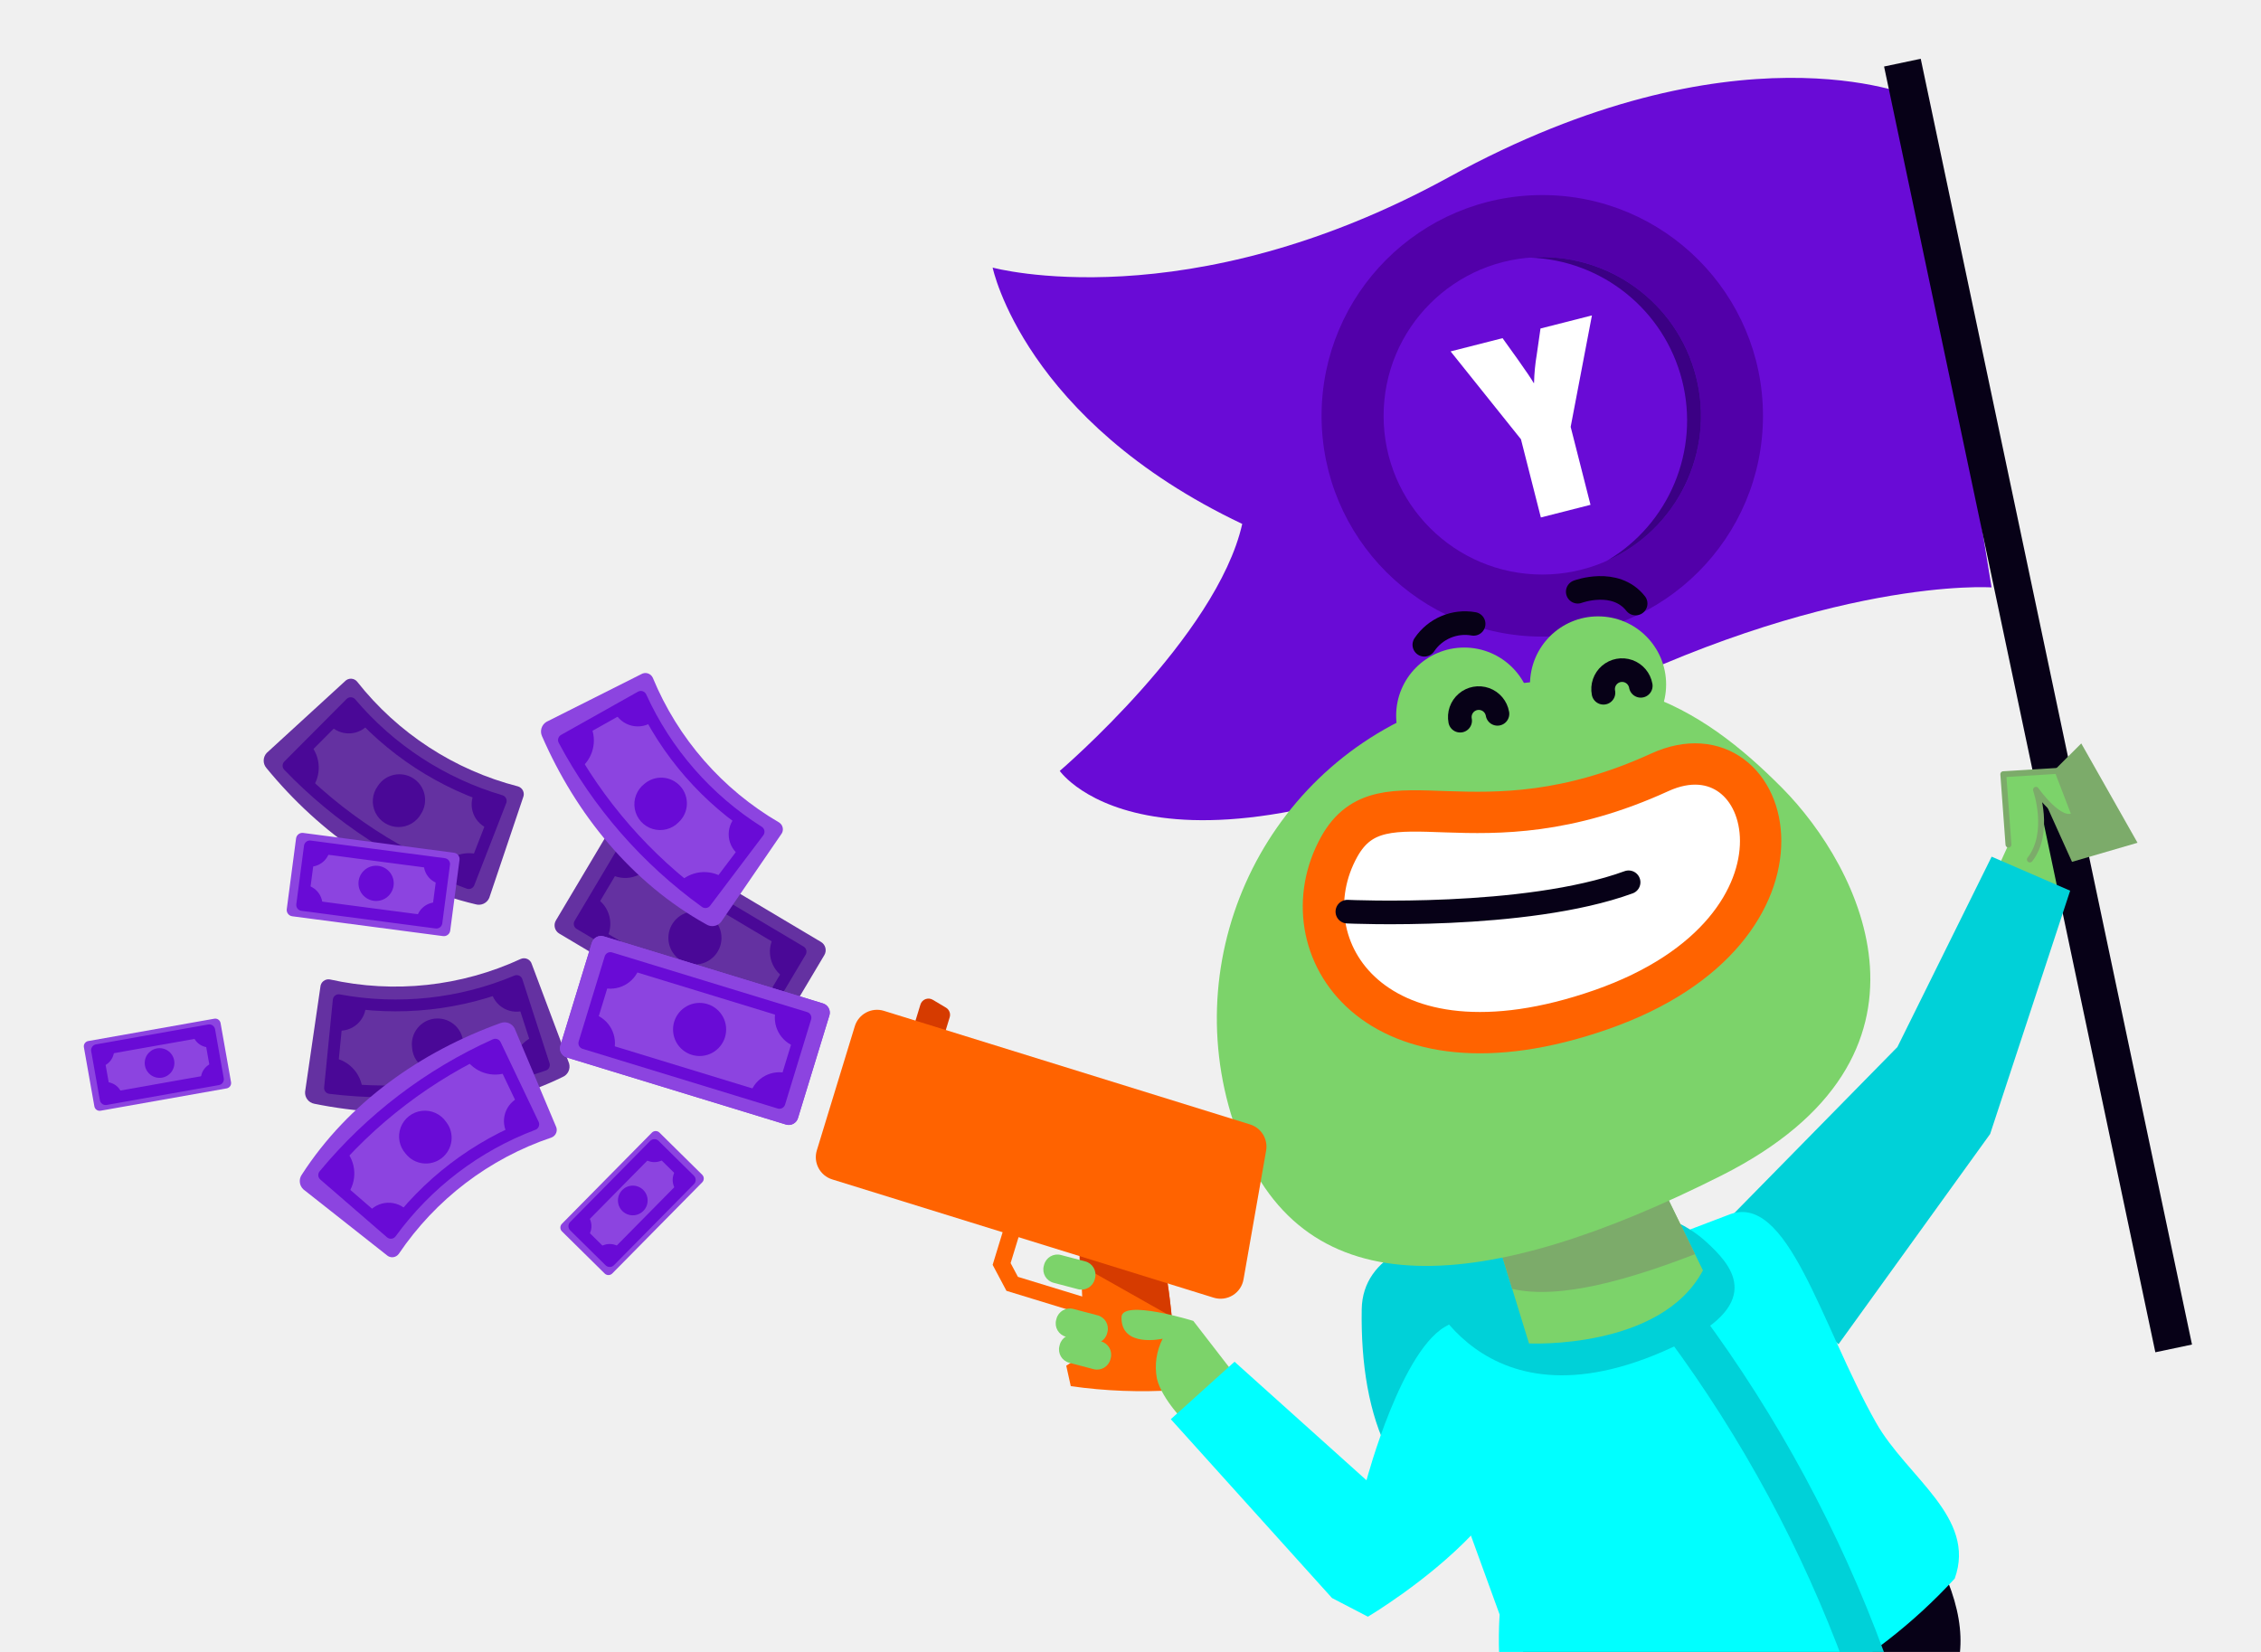
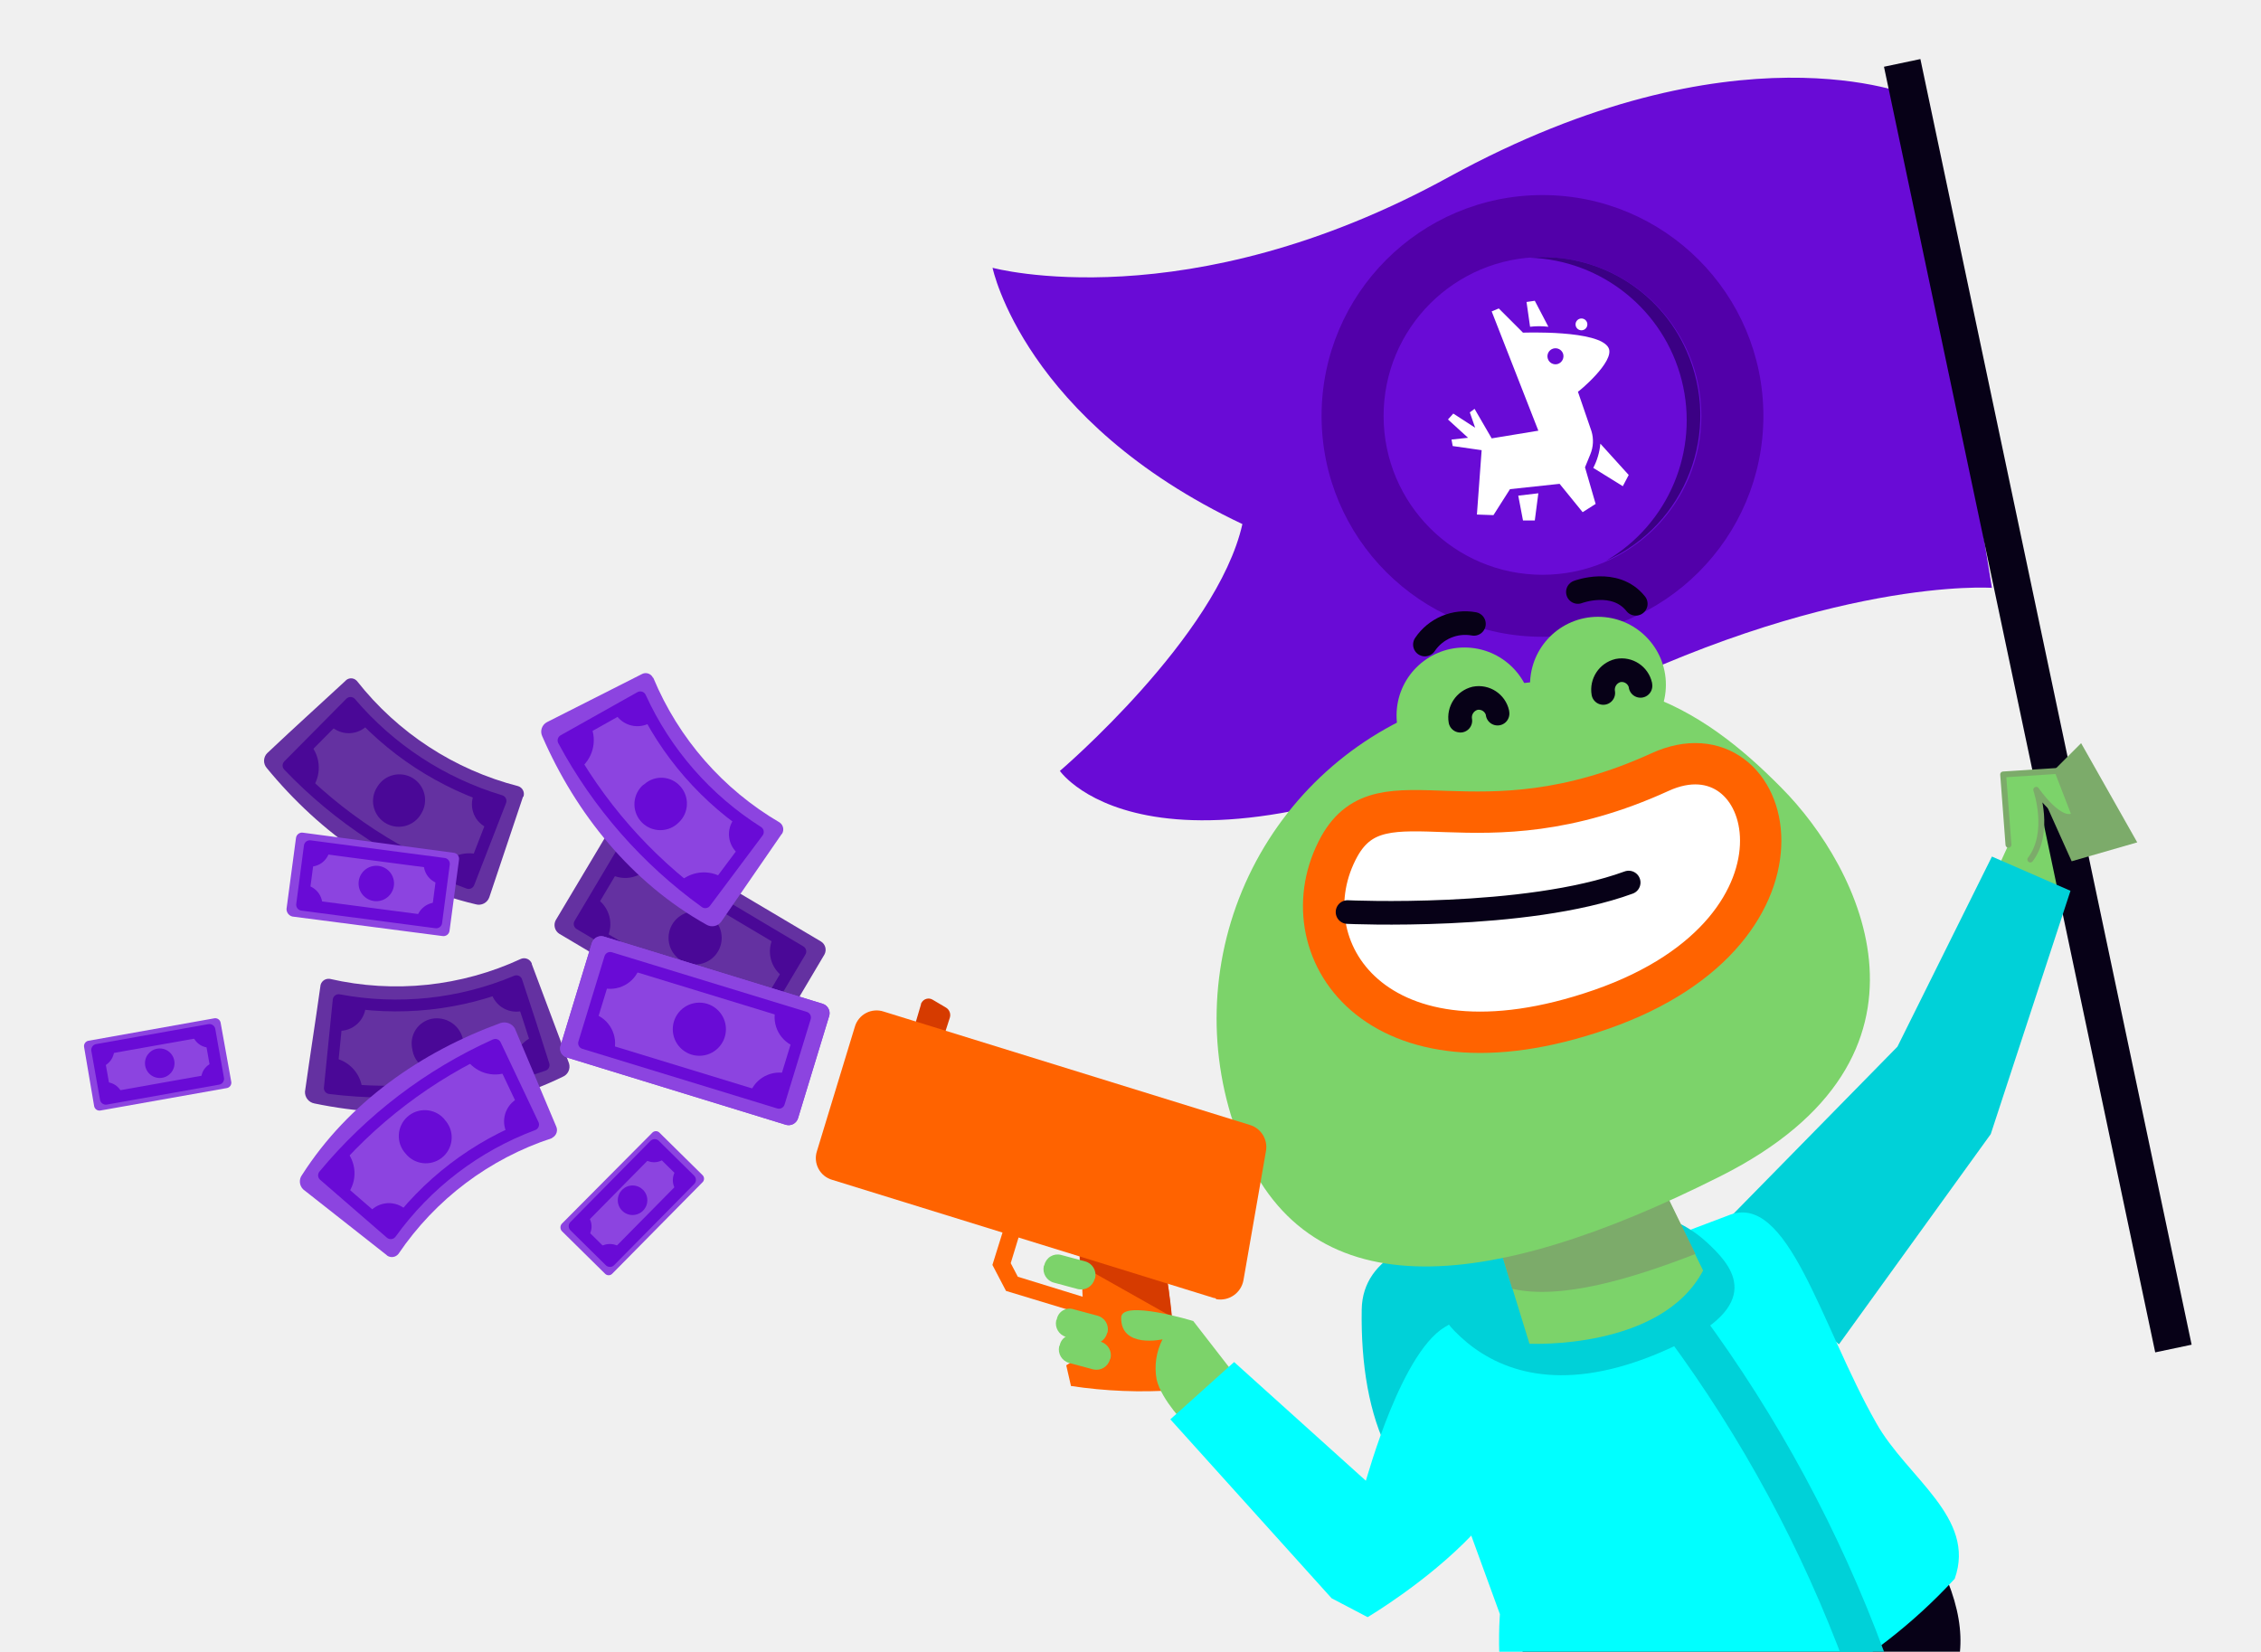
- <svg xmlns="http://www.w3.org/2000/svg" width="382.803" height="279.743" viewBox="0 0 382.803 279.743">
+ <svg xmlns="http://www.w3.org/2000/svg" width="382.8" height="279.7" viewBox="0 0 382.8 279.7">
  <defs>
    <clipPath id="a">
-       <rect width="382.803" height="279.743" fill="none" />
+       <rect width="382.8" height="279.7" />
    </clipPath>
  </defs>
  <g clip-path="url(#a)">
    <g transform="translate(14.045 9.948)">
-       <path d="M990.951,716.2s-30.048-12.842-78.385,13.69c-44.375,24.358-77.277,15.336-77.277,15.336s5.293,25.855,42.257,43.406c-4.3,19.095-30.893,41.825-30.893,41.825s17.041,24.674,86.607-10.825c43.506-22.2,71.151-20.248,71.151-20.248Z" transform="translate(-681.272 -709.858)" fill="#690bd6" />
+       <path d="M309.7,6.3S279.7-6.5,231.3,20C186.9,44.4,154,35.4,154,35.4s5.3,25.9,42.3,43.4c-4.3,19.1-30.9,41.8-30.9,41.8s17,24.7,86.6-10.8c43.5-22.2,71.2-20.2,71.2-20.2Z" fill="#690bd6" />
      <g transform="translate(209.705 23.085)">
-         <ellipse cx="37.367" cy="37.385" rx="37.367" ry="37.385" fill="#5200a9" />
-         <ellipse cx="26.863" cy="26.876" rx="26.863" ry="26.876" transform="translate(10.504 10.509)" fill="#690bd6" />
-         <path d="M926.27,743.533a27.592,27.592,0,0,1,13.064,51.341,26.88,26.88,0,0,0-13.064-51.341Z" transform="translate(-891.021 -732.943)" fill="#3b0084" />
-         <g transform="translate(21.848 20.38)">
-           <path d="M924.773,774.294l-11.91-14.878,8.794-2.24,2.562,3.573c1.574,2.217,2.248,3.24,2.726,4.036l.043-.011a33.736,33.736,0,0,1,.465-4.848l.629-4.386,8.708-2.217-3.6,18.873,3.358,13.2-8.406,2.141Z" transform="translate(-912.863 -753.323)" fill="#fff" />
+         <circle cx="37.4" cy="37.4" r="37.4" transform="translate(0 0)" fill="#5200a9" />
+         <circle cx="26.9" cy="26.9" r="26.9" transform="translate(10.5 10.5)" fill="#690bd6" />
+         <path d="M35.2,10.6a27.549,27.549,0,0,1,13,51.3A26.922,26.922,0,0,0,61.8,26.4,26.582,26.582,0,0,0,35.2,10.6Z" fill="#3b0084" />
+         <path d="M35.3,22.3l-.6-4.2,1.4-.2,2.3,4.4A13.034,13.034,0,0,0,35.3,22.3Z" fill="#fff" />
+         <path d="M47.2,42.1A11.006,11.006,0,0,1,46,46.2l5,3.1,1-1.9Z" fill="#fff" />
+         <path d="M36.7,50.5l-3.4.4.8,4.2h2Z" fill="#fff" />
+         <circle cx="1" cy="1" r="1" transform="translate(43 20.9)" fill="#fff" />
+         <path d="M48.6,25.9c-1.5-3.1-14.5-2.6-14.5-2.6L30,19.2l-1.2.5,7.9,20.2-7.9,1.3-2.9-5-.8.6.9,2.6L22.3,37l-.9,1,3.4,3.1-2.8.3.2,1.1,4.9.7-.8,10.9,2.8.1,2.8-4.4,8.4-.9,3.9,4.8,2.2-1.4-1.8-6.2.9-2.2a5.792,5.792,0,0,0,.2-3.9l-2.3-6.7C43.4,33.4,49.7,28.2,48.6,25.9ZM40,28.6a1.36,1.36,0,1,1,.9-1.7A1.391,1.391,0,0,1,40,28.6Z" fill="#fff" />
+       </g>
+       <path d="M319.3,147.8l6.7-14.7-.7-10.2,4.4-.6,2.9-5.8,10.8,13.8-8.1,8.2L329,153.6Z" fill="#7cd36a" />
+       <rect width="6.3" height="222.5" transform="translate(304.923 1.354) rotate(-11.911)" fill="#070117" />
+       <path d="M331,123.2l7.3-7.3,9.5,16.8-11.1,3.2Z" fill="#7cab6a" />
+       <path d="M326,133.1l-.9-11.9,9.2-.6,2.9,7.5c-2.4,1.7-6.5-4.3-6.5-4.3s2.5,7.2-1,11.8" fill="#7cd36a" stroke="#7cab6a" stroke-linecap="round" stroke-linejoin="round" stroke-width="1" />
+       <g transform="translate(79.243 128.878)">
+         <path d="M.8,17,10.1,1.4A1.657,1.657,0,0,1,12.3.8L45.7,20.6a1.657,1.657,0,0,1,.6,2.2L37,38.5a1.657,1.657,0,0,1-2.2.6L1.4,19.3A1.755,1.755,0,0,1,.8,17Z" fill="#6431a1" />
+         <rect width="15.1" height="34.5" transform="translate(4.846 17.636) rotate(-59.249)" fill="none" stroke="#4a0897" stroke-linecap="round" stroke-linejoin="round" stroke-width="2" />
+         <g transform="translate(4.862 4.666)">
+           <path d="M12.2,2.7,7.7,0,5.1,4.5a5.312,5.312,0,0,0,7.1-1.8Z" fill="#4a0897" />
+           <path d="M34.7,22.1l2.6-4.5L32.9,15A5.264,5.264,0,0,0,34.7,22.1Z" fill="#4a0897" />
+           <path d="M32.3,26.2A5.11,5.11,0,0,0,25.2,28l4.5,2.7Z" fill="#4a0897" />
+           <path d="M2.6,8.5,0,13l4.5,2.6A5.227,5.227,0,0,0,2.6,8.5Z" fill="#4a0897" />
        </g>
-       </g>
-       <path d="M1000.683,857.637l6.672-14.7-.656-10.164,4.353-.57,2.885-5.773,10.755,13.765-8.089,8.22-6.346,15.087Z" transform="translate(-681.353 -709.858)" fill="#7cd36a" />
-       <rect width="6.343" height="222.526" transform="translate(304.942 1.314) rotate(-11.911)" fill="#070117" />
-       <path d="M1012.369,833.094l7.319-7.29,9.524,16.823-11.092,3.23Z" transform="translate(-681.359 -709.858)" fill="#7cab6a" />
-       <path d="M1007.358,842.934l-.876-11.917,9.188-.565,2.88,7.5c-2.384,1.658-6.535-4.295-6.535-4.295s2.534,7.238-1.031,11.8" transform="translate(-681.356 -709.858)" fill="#7cd36a" stroke="#7cab6a" stroke-linecap="round" stroke-linejoin="round" stroke-width="1" />
-       <g transform="translate(79.243 128.878)">
-         <rect width="21.441" height="42.06" rx="1.626" transform="translate(0 18.437) rotate(-59.252)" fill="#6431a1" />
-         <rect width="34.547" height="15.075" transform="translate(12.563 4.666) rotate(30.748)" fill="none" stroke="#4a0897" stroke-linecap="round" stroke-linejoin="round" stroke-width="2" />
-         <g transform="translate(4.862 4.666)">
-           <path d="M777.5,846.053l-4.453-2.651-2.65,4.456A5.181,5.181,0,0,0,777.5,846.053Z" transform="translate(-765.345 -843.402)" fill="#4a0897" />
-           <path d="M800.095,865.525l2.649-4.455-4.453-2.651A5.185,5.185,0,0,0,800.095,865.525Z" transform="translate(-765.359 -843.402)" fill="#4a0897" />
-           <path d="M797.689,869.566a5.18,5.18,0,0,0-7.1,1.8l4.454,2.65Z" transform="translate(-765.355 -843.402)" fill="#4a0897" />
-           <path d="M767.993,851.9l-2.65,4.455L769.8,859A5.186,5.186,0,0,0,767.993,851.9Z" transform="translate(-765.343 -843.402)" fill="#4a0897" />
-         </g>
-         <ellipse cx="4.496" cy="4.498" rx="4.496" ry="4.498" transform="translate(19.873 15.502)" fill="#4a0897" />
+         <circle cx="4.5" cy="4.5" r="4.5" transform="translate(19.9 15.5)" fill="#4a0897" />
      </g>
      <g transform="translate(30.6 104.985)">
-         <path d="M747.7,853.045c-14.127-3.332-26.348-12-35.438-23.093a1.917,1.917,0,0,1,.064-2.543c5.3-4.852,7.945-7.279,13.242-12.131a1.374,1.374,0,0,1,2.044.037,50.772,50.772,0,0,0,27.264,17.767,1.375,1.375,0,0,1,.862,1.855c-2.295,6.809-3.443,10.213-5.738,17.022A1.914,1.914,0,0,1,747.7,853.045Z" transform="translate(-711.812 -814.842)" fill="#6431a1" />
-         <path d="M746.533,849.457a80.353,80.353,0,0,1-30.518-19.887l10.536-10.583a52.9,52.9,0,0,0,25.4,16.551Z" transform="translate(-711.814 -814.842)" fill="none" stroke="#4a0897" stroke-linecap="round" stroke-linejoin="round" stroke-width="2" />
+         <path d="M35.9,38.2C21.8,34.9,9.6,26.2.5,15.1a1.85,1.85,0,0,1,.1-2.5C5.8,7.7,8.5,5.3,13.8.4A1.3,1.3,0,0,1,15.7.3l.1.1A50.816,50.816,0,0,0,43.1,18.2a1.391,1.391,0,0,1,.9,1.7.1.1,0,0,1-.1.1c-2.3,6.8-3.4,10.2-5.7,17A1.878,1.878,0,0,1,35.9,38.2Z" fill="#6431a1" />
+         <path d="M34.7,34.6A79.576,79.576,0,0,1,4.2,14.7L14.7,4.1A53.539,53.539,0,0,0,40.1,20.7Z" fill="none" stroke="#4a0897" stroke-linecap="round" stroke-linejoin="round" stroke-width="2" />
        <g transform="translate(4.201 4.145)">
-           <path d="M729.71,822.4a44.684,44.684,0,0,1-3.155-3.413l-3.624,3.641A4.409,4.409,0,0,0,729.71,822.4Z" transform="translate(-716.018 -818.987)" fill="#4a0897" />
-           <path d="M750.1,840.327c.746-1.916,1.118-2.873,1.863-4.789a44.9,44.9,0,0,1-4.4-1.508A4.416,4.416,0,0,0,750.1,840.327Z" transform="translate(-716.03 -818.987)" fill="#4a0897" />
-           <path d="M748.408,844.669a6,6,0,0,0-7.144,2.976,53.7,53.7,0,0,0,5.281,1.812C747.291,847.542,747.664,846.584,748.408,844.669Z" transform="translate(-716.027 -818.987)" fill="#4a0897" />
-           <path d="M719.639,825.929c-1.449,1.456-2.175,2.184-3.624,3.641a53.921,53.921,0,0,0,3.791,4.1A6.01,6.01,0,0,0,719.639,825.929Z" transform="translate(-716.015 -818.987)" fill="#4a0897" />
+           <path d="M13.7,3.4C12.6,2.3,11.5,1.2,10.5,0L6.9,3.6a4.416,4.416,0,0,0,6.2.4Z" fill="#4a0897" />
+           <path d="M34.1,21.3c.7-1.9,1.1-2.9,1.9-4.8A32.551,32.551,0,0,1,31.6,15a4.38,4.38,0,0,0,1.8,6A.908.908,0,0,0,34.1,21.3Z" fill="#4a0897" />
+           <path d="M32.4,25.7a5.915,5.915,0,0,0-7.1,3,47.181,47.181,0,0,0,5.3,1.8C31.3,28.6,31.6,27.6,32.4,25.7Z" fill="#4a0897" />
+           <path d="M3.6,6.9C2.2,8.4,1.4,9.1,0,10.6c1.2,1.4,2.5,2.8,3.8,4.1A6.051,6.051,0,0,0,3.6,6.9Z" fill="#4a0897" />
        </g>
-         <path d="M738.492,837.679a4.364,4.364,0,1,1-7.352-4.666,4.354,4.354,0,0,1,7.352,4.666Z" transform="translate(-711.821 -814.842)" fill="#4a0897" />
+         <path d="M26.7,22.8A4.362,4.362,0,0,1,19,18.7c.1-.2.2-.3.3-.5a4.357,4.357,0,0,1,7.4,4.6Z" fill="#4a0897" />
      </g>
      <g transform="translate(37.591 152.312)">
-         <path d="M762.428,882.29c-13.051,6.356-28,7.373-42.049,4.53a1.914,1.914,0,0,1-1.557-2.01c1.036-7.11,1.554-10.665,2.591-17.776a1.373,1.373,0,0,1,1.607-1.263,50.751,50.751,0,0,0,32.35-3.486,1.374,1.374,0,0,1,1.839.893c2.526,6.727,3.788,10.09,6.313,16.816A1.915,1.915,0,0,1,762.428,882.29Z" transform="translate(-718.806 -862.17)" fill="#6431a1" />
-         <path d="M759.257,880.249a80.333,80.333,0,0,1-36.212,3.9l1.474-14.864a52.884,52.884,0,0,0,30.136-3.247C756.5,871.724,757.416,874.566,759.257,880.249Z" transform="translate(-718.808 -862.17)" fill="none" stroke="#4a0897" stroke-linecap="round" stroke-linejoin="round" stroke-width="2" />
+         <path d="M43.6,20.1c-13.1,6.4-28,7.4-42,4.5a1.948,1.948,0,0,1-1.6-2C1,15.5,1.6,11.9,2.6,4.8A1.375,1.375,0,0,1,4.1,3.5h.1A50.194,50.194,0,0,0,36.6.1a1.4,1.4,0,0,1,1.8.8V1c2.5,6.7,3.8,10.1,6.3,16.8A1.867,1.867,0,0,1,43.6,20.1Z" fill="#6431a1" />
+         <path d="M40.4,18.1A79.515,79.515,0,0,1,4.2,22L5.7,7.1A52.523,52.523,0,0,0,35.8,3.9C37.7,9.6,38.6,12.4,40.4,18.1Z" fill="none" stroke="#4a0897" stroke-linecap="round" stroke-linejoin="round" stroke-width="2" />
        <g transform="translate(4.237 3.87)">
-           <path d="M729.122,869.934a44.748,44.748,0,0,1-4.6-.647c-.2,2.045-.3,3.068-.507,5.113A4.413,4.413,0,0,0,729.122,869.934Z" transform="translate(-723.045 -866.04)" fill="#4a0897" />
-           <path d="M756.252,870.928c-.634-1.955-.951-2.933-1.583-4.888a44.921,44.921,0,0,1-4.359,1.613A4.412,4.412,0,0,0,756.252,870.928Z" transform="translate(-723.058 -866.04)" fill="#4a0897" />
-           <path d="M757.689,875.361a6.007,6.007,0,0,0-3.653,6.826,53.564,53.564,0,0,0,5.236-1.938C758.64,878.294,758.323,877.316,757.689,875.361Z" transform="translate(-723.06 -866.04)" fill="#4a0897" />
-           <path d="M723.553,879.037c-.2,2.046-.3,3.068-.508,5.114a53.948,53.948,0,0,0,5.53.778A6.008,6.008,0,0,0,723.553,879.037Z" transform="translate(-723.045 -866.04)" fill="#4a0897" />
+           <path d="M6.1,3.9a33.954,33.954,0,0,1-4.6-.7C1.3,5.3,1.2,6.3,1,8.4A4.468,4.468,0,0,0,6,4.7,2.2,2.2,0,0,0,6.1,3.9Z" fill="#4a0897" />
+           <path d="M33.2,4.9c-.6-2-1-2.9-1.6-4.9a32.934,32.934,0,0,1-4.4,1.6,4.428,4.428,0,0,0,5.2,3.5A2.353,2.353,0,0,0,33.2,4.9Z" fill="#4a0897" />
+           <path d="M34.6,9.3a6.078,6.078,0,0,0-3.7,6.8c1.8-.6,3.5-1.2,5.2-1.9C35.6,12.3,35.3,11.3,34.6,9.3Z" fill="#4a0897" />
+           <path d="M.5,13c-.2,2-.3,3.1-.5,5.1a52.061,52.061,0,0,0,5.5.8A6,6,0,0,0,.5,13Z" fill="#4a0897" />
        </g>
-         <path d="M745.585,876.217a4.364,4.364,0,1,1-8.645,1.036,4.353,4.353,0,0,1,8.645-1.036Z" transform="translate(-718.815 -862.17)" fill="#4a0897" />
+         <path d="M26.8,14a4.374,4.374,0,1,1-8.6,1.6c0-.2-.1-.4-.1-.6a4.24,4.24,0,0,1,3.8-4.8A4.54,4.54,0,0,1,26.8,14Z" fill="#4a0897" />
      </g>
-       <path d="M938.644,907.914s-40.535-4.783-40.839,13.707,5.453,34.146,21.414,36.735,28.748-20.122,28.748-20.122Z" transform="translate(-681.303 -709.858)" fill="#00d1d8" />
-       <path d="M957.13,909.19l31.4-31.972,15.957-32.238,13.293,5.761-13.549,41.2-25.671,35.6Z" transform="translate(-681.332 -709.858)" fill="#00d1d8" />
-       <path d="M997.036,967.668c7.176,18.042-4.22,27.711-23.479,35.379s-39.087,10.428-46.262-7.613,2.62-38.883,21.878-46.55S989.86,949.627,997.036,967.668Z" transform="translate(-681.316 -709.858)" fill="#070117" />
-       <path d="M928.373,998.949s40.845-.165,69.84-31.725c3.731-10.387-8.07-17.11-13.334-26.415-9.362-16.547-14.924-39.358-25.056-35.141l-42.608,16.217a12.856,12.856,0,0,0-8.934,16l12.883,35.445S919.418,994.995,928.373,998.949Z" transform="translate(-681.307 -709.858)" fill="aqua" />
-       <path d="M956.238,910.3c-15.362-14.2-46.861,2.136-46.861,2.136l-1.562,3.955s9.688,27.888,44.063,10.971C966.281,920.275,960.139,913.907,956.238,910.3Z" transform="translate(-681.308 -709.858)" fill="#00d1d8" />
-       <path d="M955.583,915.036c-7.12,13.455-29.448,12.377-29.448,12.377L910.75,877.375l24.184-4.647Z" transform="translate(-681.309 -709.858)" fill="#7cd36a" />
-       <path d="M923.294,918.172c8.194,1.9,20.217-1.741,30.95-5.88l-19.31-39.564-24.184,4.647Z" transform="translate(-681.309 -709.858)" fill="#7cab6a" />
-       <path d="M968.938,833.309c13.337,13.433,29.814,45.509-10.251,65.674s-70.463,22.69-81.644-6.371A56.394,56.394,0,0,1,909.4,819.737C938.443,808.552,955.433,819.707,968.938,833.309Z" transform="translate(-681.291 -709.858)" fill="#7cd36a" />
+       <path d="M257.3,198.1s-40.5-4.8-40.8,13.7,5.5,34.1,21.4,36.7,28.7-20.1,28.7-20.1Z" fill="#00d1d8" />
+       <path d="M275.8,199.3l31.4-32,16-32.2,13.3,5.8L323,182.1l-25.7,35.6Z" fill="#00d1d8" />
+       <path d="M315.7,257.8c7.2,18-4.2,27.7-23.5,35.4s-39.1,10.4-46.3-7.6,2.6-38.9,21.9-46.5S308.5,239.8,315.7,257.8Z" fill="#070117" />
+       <path d="M247.1,289.1s40.8-.2,69.8-31.7c3.7-10.4-8.1-17.1-13.3-26.4-9.4-16.5-14.9-39.4-25.1-35.1L235.9,212a12.91,12.91,0,0,0-9,15.8c0,.1,0,.1.1.2l12.9,35.4C239.9,263.5,238.1,285.1,247.1,289.1Z" fill="aqua" />
+       <path d="M274.9,200.4c-15.4-14.2-46.9,2.1-46.9,2.1l-1.6,4s9.7,27.9,44.1,11C285,210.4,278.8,204,274.9,200.4Z" fill="#00d1d8" />
+       <path d="M274.3,205.2c-7.1,13.5-29.4,12.4-29.4,12.4l-15.4-50,24.2-4.6Z" fill="#7cd36a" />
+       <path d="M242,208.3c8.2,1.9,20.2-1.7,31-5.9l-19.3-39.6-24.2,4.6Z" fill="#7cab6a" />
+       <path d="M287.6,123.5c13.3,13.4,29.8,45.5-10.3,65.7s-70.5,22.7-81.6-6.4a56.376,56.376,0,0,1,32.4-72.9C257.2,98.7,274.1,109.8,287.6,123.5Z" fill="#7cd36a" />
      <g transform="translate(124.077 159.155)">
-         <path d="M850.782,922.526,837.625,918.5l-2.336-4.4,2.851-9.323,2.7.828-2.509,8.2,1.237,2.328,12.036,3.685Z" transform="translate(-805.349 -869.013)" fill="#ff6300" />
-         <path d="M866.261,935.313a86.047,86.047,0,0,1-17.738-.67l-.766-3.46,3.151-2.076-.938-20.013,14.274,4.369S865.883,919.526,866.261,935.313Z" transform="translate(-805.355 -869.013)" fill="#ff6300" />
-         <path d="M864.245,913.463l-14.274-4.369.063,4.993,15.6,8.82C865.04,917.143,864.245,913.463,864.245,913.463Z" transform="translate(-805.356 -869.013)" fill="#d63b00" />
-         <path d="M827.38,870.545l-2.238-1.332a1.42,1.42,0,0,0-2.083.8l-1.041,3.406a1.42,1.42,0,0,0,.942,1.773l2.419.741a1.419,1.419,0,0,0,1.772-.943l.861-2.814A1.42,1.42,0,0,0,827.38,870.545Z" transform="translate(-805.343 -869.013)" fill="#d63b00" />
-         <path d="M872.71,919.666l-64.587-20.03a3.943,3.943,0,0,1-2.615-4.924l6.426-21.011a3.94,3.94,0,0,1,4.921-2.617l61.991,19.235a3.943,3.943,0,0,1,2.728,4.452l-3.828,21.807A3.941,3.941,0,0,1,872.71,919.666Z" transform="translate(-805.334 -869.013)" fill="#ff6300" />
-         <path d="M877.557,934.313l-8.285-10.719s-12.083-3.743-12.154-.638c-.121,5.274,6.967,3.653,6.967,3.653a10.568,10.568,0,0,0-.975,6.753c.81,3.529,5.129,7.785,5.129,7.785Z" transform="translate(-805.36 -869.013)" fill="#7cd36a" />
-         <rect width="8.921" height="4.87" rx="2.329" transform="matrix(0.967, 0.254, -0.254, 0.967, 39.242, 42.826)" fill="#7cd36a" />
-         <rect width="8.921" height="4.87" rx="2.329" transform="translate(41.338 51.963) rotate(14.719)" fill="#7cd36a" />
-         <rect width="8.921" height="4.87" rx="2.329" transform="translate(41.895 56.369) rotate(14.719)" fill="#7cd36a" />
+         <path d="M45.4,53.5l-13.2-4-2.3-4.4,2.9-9.3,2.7.8L33,44.8l1.2,2.3,12,3.7Z" fill="#ff6300" />
+         <path d="M60.9,66.3a80.519,80.519,0,0,1-17.7-.7l-.8-3.5L45.6,60l-.9-20L59,44.4C58.9,44.5,60.5,50.5,60.9,66.3Z" fill="#ff6300" />
+         <path d="M58.9,44.5,44.6,40.1l.1,5,15.6,8.8A91.067,91.067,0,0,0,58.9,44.5Z" fill="#d63b00" />
+         <path d="M22,1.5,19.8.2a1.342,1.342,0,0,0-1.9.5.367.367,0,0,0-.1.3l-1,3.4a1.556,1.556,0,0,0,.9,1.8l2.3.7A1.556,1.556,0,0,0,21.8,6h0l.9-2.8A1.479,1.479,0,0,0,22,1.5Z" fill="#d63b00" />
+         <path d="M67.4,50.7,2.8,30.7A3.825,3.825,0,0,1,.2,25.8l6.4-21a3.825,3.825,0,0,1,4.9-2.6h0l62,19.2a3.914,3.914,0,0,1,2.7,4.5L72.4,47.7a3.976,3.976,0,0,1-4.6,3.2A.4.4,0,0,0,67.4,50.7Z" fill="#ff6300" />
+         <path d="M72.2,65.3,63.9,54.6S51.8,50.9,51.7,54c-.1,5.3,7,3.7,7,3.7a10.69,10.69,0,0,0-1,6.8c.8,3.5,5.1,7.8,5.1,7.8Z" fill="#7cd36a" />
+         <path d="M41.5,43.4l4.1,1.1a2.373,2.373,0,0,1,1.7,2.8l-.1.2a2.373,2.373,0,0,1-2.8,1.7l-4.1-1.1a2.373,2.373,0,0,1-1.7-2.8l.1-.2A2.293,2.293,0,0,1,41.5,43.4Z" fill="#7cd36a" />
+         <path d="M43.6,52.6l4.1,1.1a2.373,2.373,0,0,1,1.7,2.8l-.1.2a2.373,2.373,0,0,1-2.8,1.7l-4.1-1.1a2.373,2.373,0,0,1-1.7-2.8l.1-.2A2.183,2.183,0,0,1,43.6,52.6Z" fill="#7cd36a" />
+         <path d="M44.1,57l4.1,1.1a2.373,2.373,0,0,1,1.7,2.8l-.1.2A2.373,2.373,0,0,1,47,62.8l-4.1-1.1a2.373,2.373,0,0,1-1.7-2.8l.1-.2A2.222,2.222,0,0,1,44.1,57Z" fill="#7cd36a" />
      </g>
-       <path d="M912.556,924.249s1.856,3.392,7.537,8.561c18.873,17.17-21.257,40.871-21.257,40.871l-6.079-3.161-27.29-30.283,10.792-9.727L898.6,950.582S904.672,927.721,912.556,924.249Z" transform="translate(-681.287 -709.858)" fill="aqua" />
-       <ellipse cx="11.523" cy="11.529" rx="11.523" ry="11.529" transform="translate(222.333 99.71)" fill="#7cd36a" />
-       <ellipse cx="11.523" cy="11.529" rx="11.523" ry="11.529" transform="translate(244.995 94.428)" fill="#7cd36a" />
-       <path d="M952.421,924.3A226.164,226.164,0,0,1,983,980.981" transform="translate(-681.329 -709.858)" fill="none" stroke="#00d1d8" stroke-linecap="round" stroke-linejoin="round" stroke-width="7" />
-       <path d="M914.479,821.953a3.212,3.212,0,1,1,6.318-1.16" transform="translate(-681.311 -709.858)" fill="none" stroke="#070117" stroke-linecap="round" stroke-linejoin="round" stroke-width="4" />
-       <path d="M938.756,817.225a3.212,3.212,0,1,1,6.315-1.176" transform="translate(-681.323 -709.858)" fill="none" stroke="#070117" stroke-linecap="round" stroke-linejoin="round" stroke-width="4" />
-       <path d="M916.758,805.556a8.3,8.3,0,0,0-8.345,3.541" transform="translate(-681.308 -709.858)" fill="none" stroke="#070117" stroke-linecap="round" stroke-linejoin="round" stroke-width="4" />
-       <path d="M934.4,800.113s6.348-2.378,9.8,2" transform="translate(-681.321 -709.858)" fill="none" stroke="#070117" stroke-linecap="round" stroke-linejoin="round" stroke-width="4" />
-       <path d="M948.26,830.7c-31.285,14.313-46.894-.724-54.282,12.628-9.334,16.87,6.023,40.932,44.346,27.572C977.691,857.173,967.692,821.806,948.26,830.7Z" transform="translate(-681.299 -709.858)" fill="#fff" stroke="#ff6300" stroke-miterlimit="10" stroke-width="7" />
-       <path d="M942.991,849.316c-17.477,6.382-47.617,4.974-47.617,4.974" transform="translate(-681.301 -709.858)" fill="none" stroke="#070117" stroke-linecap="round" stroke-linejoin="round" stroke-width="4" />
+       <path d="M231.3,214.4s1.9,3.4,7.5,8.6c18.9,17.2-21.3,40.9-21.3,40.9l-6.1-3.2-27.3-30.3,10.8-9.7,22.3,20.1C217.3,240.7,223.4,217.9,231.3,214.4Z" fill="aqua" />
+       <circle cx="11.5" cy="11.5" r="11.5" transform="translate(222.4 99.7)" fill="#7cd36a" />
+       <circle cx="11.5" cy="11.5" r="11.5" transform="translate(245 94.5)" fill="#7cd36a" />
+       <path d="M271.1,214.4a228.4,228.4,0,0,1,30.6,56.7" fill="none" stroke="#00d1d8" stroke-linecap="round" stroke-linejoin="round" stroke-width="7" />
+       <path d="M233.2,112.1a3.339,3.339,0,0,1,2.5-3.8,3.256,3.256,0,0,1,3.8,2.5v.1" fill="none" stroke="#070117" stroke-linecap="round" stroke-linejoin="round" stroke-width="4" />
+       <path d="M257.4,107.4a3.339,3.339,0,0,1,2.5-3.8,3.256,3.256,0,0,1,3.8,2.5v.1" fill="none" stroke="#070117" stroke-linecap="round" stroke-linejoin="round" stroke-width="4" />
+       <path d="M235.5,95.7a8.217,8.217,0,0,0-8.3,3.5" fill="none" stroke="#070117" stroke-linecap="round" stroke-linejoin="round" stroke-width="4" />
+       <path d="M253.1,90.3s6.3-2.4,9.8,2" fill="none" stroke="#070117" stroke-linecap="round" stroke-linejoin="round" stroke-width="4" />
+       <path d="M267,120.8c-31.3,14.3-46.9-.7-54.3,12.6-9.3,16.9,6,40.9,44.3,27.6C296.4,147.3,286.4,111.9,267,120.8Z" fill="#fff" stroke="#ff6300" stroke-miterlimit="10" stroke-width="7" />
+       <path d="M261.7,139.5c-17.5,6.4-47.6,5-47.6,5" fill="none" stroke="#070117" stroke-linecap="round" stroke-linejoin="round" stroke-width="4" />
      <g transform="translate(80.359 148.139)">
-         <rect width="21.446" height="42.058" rx="1.626" transform="translate(0 20.514) rotate(-72.987)" fill="#8c44e0" />
-         <rect width="34.543" height="15.074" transform="translate(8.936 4.153) rotate(17.013)" fill="none" stroke="#690bd6" stroke-linecap="round" stroke-linejoin="round" stroke-width="2" />
+         <path d="M.5,19,5.8,1.6A1.666,1.666,0,0,1,7.8.5L44.9,11.9a1.666,1.666,0,0,1,1.1,2L40.7,31.3a1.666,1.666,0,0,1-2,1.1L1.6,21A1.584,1.584,0,0,1,.5,19Z" fill="#8c44e0" />
+         <rect width="15.1" height="34.5" transform="translate(4.483 18.565) rotate(-72.986)" fill="none" stroke="#690bd6" stroke-linecap="round" stroke-linejoin="round" stroke-width="2" />
        <g transform="translate(4.529 4.153)">
-           <path d="M775.489,863.667l-4.955-1.517-1.516,4.957A5.181,5.181,0,0,0,775.489,863.667Z" transform="translate(-766.127 -862.15)" fill="#690bd6" />
-           <path d="M802.06,877.218l1.516-4.957-4.955-1.517A5.184,5.184,0,0,0,802.06,877.218Z" transform="translate(-766.142 -862.15)" fill="#690bd6" />
-           <path d="M800.684,881.713a5.183,5.183,0,0,0-6.472,3.441l4.956,1.517Z" transform="translate(-766.14 -862.15)" fill="#690bd6" />
-           <path d="M767.641,871.6l-1.515,4.957,4.955,1.517A5.184,5.184,0,0,0,767.641,871.6Z" transform="translate(-766.126 -862.15)" fill="#690bd6" />
+           <path d="M9.4,1.5,4.4,0,2.9,5A5.269,5.269,0,0,0,9.4,1.5Z" fill="#690bd6" />
+           <path d="M35.9,15.1l1.5-5-5-1.5A5.354,5.354,0,0,0,35.9,15.1Z" fill="#690bd6" />
+           <path d="M34.5,19.6A5.3,5.3,0,0,0,28,23l5,1.5Z" fill="#690bd6" />
+           <path d="M1.5,9.4,0,14.4l5,1.5A5.269,5.269,0,0,0,1.5,9.4Z" fill="#690bd6" />
        </g>
-         <ellipse cx="4.496" cy="4.498" rx="4.496" ry="4.498" transform="translate(19.547 11.745)" fill="#690bd6" />
+         <circle cx="4.5" cy="4.5" r="4.5" transform="translate(19.5 11.7)" fill="#690bd6" />
      </g>
      <g transform="translate(80.359 148.139)">
-         <rect width="21.446" height="42.058" rx="1.626" transform="translate(0 20.514) rotate(-72.987)" fill="#8c44e0" />
-         <rect width="34.543" height="15.074" transform="translate(8.936 4.153) rotate(17.013)" fill="none" stroke="#690bd6" stroke-linecap="round" stroke-linejoin="round" stroke-width="2" />
+         <path d="M.5,19,5.8,1.6A1.666,1.666,0,0,1,7.8.5L44.9,11.9a1.666,1.666,0,0,1,1.1,2L40.7,31.3a1.666,1.666,0,0,1-2,1.1L1.6,21A1.584,1.584,0,0,1,.5,19Z" fill="#8c44e0" />
+         <rect width="15.1" height="34.5" transform="translate(4.483 18.565) rotate(-72.986)" fill="none" stroke="#690bd6" stroke-linecap="round" stroke-linejoin="round" stroke-width="2" />
        <g transform="translate(4.529 4.153)">
-           <path d="M775.489,863.667l-4.955-1.517-1.516,4.957A5.181,5.181,0,0,0,775.489,863.667Z" transform="translate(-766.127 -862.15)" fill="#690bd6" />
-           <path d="M802.06,877.218l1.516-4.957-4.955-1.517A5.184,5.184,0,0,0,802.06,877.218Z" transform="translate(-766.142 -862.15)" fill="#690bd6" />
-           <path d="M800.684,881.713a5.183,5.183,0,0,0-6.472,3.441l4.956,1.517Z" transform="translate(-766.14 -862.15)" fill="#690bd6" />
-           <path d="M767.641,871.6l-1.515,4.957,4.955,1.517A5.184,5.184,0,0,0,767.641,871.6Z" transform="translate(-766.126 -862.15)" fill="#690bd6" />
+           <path d="M9.4,1.5,4.4,0,2.9,5A5.269,5.269,0,0,0,9.4,1.5Z" fill="#690bd6" />
+           <path d="M35.9,15.1l1.5-5-5-1.5A5.354,5.354,0,0,0,35.9,15.1Z" fill="#690bd6" />
+           <path d="M34.5,19.6A5.3,5.3,0,0,0,28,23l5,1.5Z" fill="#690bd6" />
+           <path d="M1.5,9.4,0,14.4l5,1.5A5.269,5.269,0,0,0,1.5,9.4Z" fill="#690bd6" />
        </g>
-         <ellipse cx="4.496" cy="4.498" rx="4.496" ry="4.498" transform="translate(19.547 11.745)" fill="#690bd6" />
+         <circle cx="4.5" cy="4.5" r="4.5" transform="translate(19.5 11.7)" fill="#690bd6" />
      </g>
      <g transform="translate(0 162.399)">
-         <rect width="23.499" height="11.984" rx="0.909" transform="translate(0 4.103) rotate(-10.049)" fill="#8c44e0" />
-         <rect width="19.298" height="8.418" transform="translate(2.38 5.492) rotate(-10.049)" fill="none" stroke="#690bd6" stroke-linecap="round" stroke-linejoin="round" stroke-width="2" />
+         <path d="M.9,3.9,22.2.1a.921.921,0,0,1,1.1.7l1.8,10a.921.921,0,0,1-.7,1.1L3,15.7A.921.921,0,0,1,1.9,15L.2,5A.921.921,0,0,1,.9,3.9Z" fill="#8c44e0" />
+         <rect width="19.3" height="8.4" transform="matrix(0.985, -0.175, 0.175, 0.985, 2.406, 5.443)" fill="none" stroke="#690bd6" stroke-linecap="round" stroke-linejoin="round" stroke-width="2" />
        <g transform="translate(2.38 2.123)">
-           <path d="M686.428,877.243l-2.851.506.5,2.852A2.9,2.9,0,0,0,686.428,877.243Z" transform="translate(-683.577 -874.38)" fill="#690bd6" />
-           <path d="M703.092,877.232l-.5-2.852-2.851.505A2.9,2.9,0,0,0,703.092,877.232Z" transform="translate(-683.585 -874.38)" fill="#690bd6" />
-           <path d="M703.551,879.818a2.9,2.9,0,0,0-2.345,3.358l2.851-.506Z" transform="translate(-683.586 -874.38)" fill="#690bd6" />
-           <path d="M684.541,883.187l.5,2.853,2.851-.506A2.9,2.9,0,0,0,684.541,883.187Z" transform="translate(-683.578 -874.38)" fill="#690bd6" />
+           <path d="M2.9,2.9,0,3.4.5,6.3A3.136,3.136,0,0,0,2.9,2.9Z" fill="#690bd6" />
+           <path d="M19.5,2.9,19,0,16.1.5A3.017,3.017,0,0,0,19.5,2.9Z" fill="#690bd6" />
+           <path d="M20,5.4a2.871,2.871,0,0,0-2.3,3.4l2.9-.5Z" fill="#690bd6" />
+           <path d="M1,8.8l.5,2.9,2.9-.5A3.048,3.048,0,0,0,1,8.8Z" fill="#690bd6" />
        </g>
-         <ellipse cx="2.512" cy="2.513" rx="2.512" ry="2.513" transform="translate(10.456 5.152)" fill="#690bd6" />
+         <circle cx="2.5" cy="2.5" r="2.5" transform="translate(10.5 5.2)" fill="#690bd6" />
      </g>
      <g transform="translate(80.452 181.202)">
-         <rect width="23.503" height="11.978" rx="0.909" transform="translate(0 16.737) rotate(-45.386)" fill="#8c44e0" />
-         <rect width="19.301" height="8.413" transform="translate(2.744 16.493) rotate(-45.386)" fill="none" stroke="#690bd6" stroke-linecap="round" stroke-linejoin="round" stroke-width="2" />
+         <path d="M.6,16.1,15.9.7a.854.854,0,0,1,1.3,0l7.2,7.1a.854.854,0,0,1,0,1.3L9.2,24.5a.854.854,0,0,1-1.3,0L.7,17.4A.946.946,0,0,1,.6,16.1Z" fill="#8c44e0" />
+         <rect width="19.3" height="8.4" transform="translate(2.789 16.489) rotate(-45.389)" fill="none" stroke="#690bd6" stroke-linecap="round" stroke-linejoin="round" stroke-width="2" />
        <g transform="translate(2.744 2.749)">
-           <path d="M766.467,905.491l-2.034,2.062,2.061,2.035A2.9,2.9,0,0,0,766.467,905.491Z" transform="translate(-764.433 -893.809)" fill="#690bd6" />
-           <path d="M780.054,895.843l-2.061-2.034-2.033,2.062A2.894,2.894,0,0,0,780.054,895.843Z" transform="translate(-764.439 -893.809)" fill="#690bd6" />
-           <path d="M781.926,897.688a2.9,2.9,0,0,0,.027,4.1l2.034-2.062Z" transform="translate(-764.441 -893.809)" fill="#690bd6" />
-           <path d="M768.365,911.432l2.061,2.035,2.034-2.062A2.9,2.9,0,0,0,768.365,911.432Z" transform="translate(-764.435 -893.809)" fill="#690bd6" />
+           <path d="M2,11.7,0,13.8l2.1,2A2.867,2.867,0,0,0,2,11.7Z" fill="#690bd6" />
+           <path d="M15.6,2,13.5,0l-2,2.1A2.867,2.867,0,0,0,15.6,2Z" fill="#690bd6" />
+           <path d="M17.5,3.9a2.959,2.959,0,0,0,0,4.1l2-2.1Z" fill="#690bd6" />
+           <path d="M3.9,17.6l2.1,2,2-2.1A3.065,3.065,0,0,0,3.9,17.6Z" fill="#690bd6" />
        </g>
-         <ellipse cx="2.512" cy="2.513" rx="2.512" ry="2.513" transform="translate(10.127 9.626)" fill="#690bd6" />
+         <circle cx="2.5" cy="2.5" r="2.5" transform="translate(10.1 9.6)" fill="#690bd6" />
      </g>
      <g transform="translate(34.366 130.96)">
-         <rect width="14.235" height="27.911" rx="1.079" transform="translate(0 14.115) rotate(-82.511)" fill="#8c44e0" />
-         <rect width="22.922" height="10.002" transform="translate(4.053 2.425) rotate(7.489)" fill="none" stroke="#690bd6" stroke-linecap="round" stroke-linejoin="round" stroke-width="2" />
+         <path d="M.1,13,1.7,1A1.033,1.033,0,0,1,2.9.1L28.4,3.5a1.033,1.033,0,0,1,.9,1.2l-1.6,12a1.033,1.033,0,0,1-1.2.9L1.1,14.3A1.3,1.3,0,0,1,.1,13Z" fill="#8c44e0" />
+         <rect width="10" height="22.9" transform="translate(2.738 12.303) rotate(-82.513)" fill="none" stroke="#690bd6" stroke-linecap="round" stroke-linejoin="round" stroke-width="2" />
        <g transform="translate(2.75 2.425)">
-           <path d="M723.043,843.691l-3.409-.448-.449,3.411A3.44,3.44,0,0,0,723.043,843.691Z" transform="translate(-718.33 -843.243)" fill="#690bd6" />
-           <path d="M741.921,849.643l.448-3.411-3.409-.448A3.441,3.441,0,0,0,741.921,849.643Z" transform="translate(-718.34 -843.243)" fill="#690bd6" />
-           <path d="M741.513,852.736a3.44,3.44,0,0,0-3.857,2.963l3.409.448Z" transform="translate(-718.339 -843.243)" fill="#690bd6" />
-           <path d="M718.779,849.747l-.449,3.411,3.409.449A3.441,3.441,0,0,0,718.779,849.747Z" transform="translate(-718.33 -843.243)" fill="#690bd6" />
+           <path d="M4.7.4,1.3,0,.9,3.4A3.384,3.384,0,0,0,4.7.4Z" fill="#690bd6" />
+           <path d="M23.6,6.4,24,3l-3.4-.4A3.455,3.455,0,0,0,23.6,6.4Z" fill="#690bd6" />
+           <path d="M23.2,9.5a3.552,3.552,0,0,0-3.9,3l3.4.4Z" fill="#690bd6" />
+           <path d="M.4,6.5,0,9.9l3.4.4A3.438,3.438,0,0,0,.4,6.5Z" fill="#690bd6" />
        </g>
-         <ellipse cx="2.984" cy="2.985" rx="2.984" ry="2.985" transform="translate(12.283 5.694)" fill="#690bd6" />
+         <circle cx="3" cy="3" r="3" transform="translate(12.3 5.7)" fill="#690bd6" />
      </g>
      <g transform="translate(77.563 104.037)">
-         <path d="M786.772,856.449c-12.687-7.055-22.088-18.724-27.816-31.873a1.916,1.916,0,0,1,.754-2.429l16.042-8.068a1.373,1.373,0,0,1,1.956.594,50.8,50.8,0,0,0,21.4,24.521,1.374,1.374,0,0,1,.324,2.019l-10.153,14.816A1.913,1.913,0,0,1,786.772,856.449Z" transform="translate(-758.798 -813.895)" fill="#8c44e0" />
-         <path d="M786.627,852.678a80.385,80.385,0,0,1-23.955-27.448l13.018-7.313a52.936,52.936,0,0,0,19.935,22.843Z" transform="translate(-758.799 -813.895)" fill="none" stroke="#690bd6" stroke-linecap="round" stroke-linejoin="round" stroke-width="2" />
+         <path d="M28,42.6C15.3,35.5,5.9,23.8.2,10.7A1.824,1.824,0,0,1,1,8.3L17,.2a1.362,1.362,0,0,1,1.9.5.1.1,0,0,0,.1.1A51.124,51.124,0,0,0,40.4,25.3a1.424,1.424,0,0,1,.4,1.9l-.1.1L30.5,42.1A1.9,1.9,0,0,1,28,42.6Z" fill="#8c44e0" />
+         <path d="M27.8,38.8a80.99,80.99,0,0,1-24-27.4l13-7.3A53.026,53.026,0,0,0,36.7,26.9Z" fill="none" stroke="#690bd6" stroke-linecap="round" stroke-linejoin="round" stroke-width="2" />
        <g transform="translate(3.872 4.022)">
-           <path d="M777.8,822.06a44.87,44.87,0,0,1-2.108-4.143l-4.479,2.516A4.412,4.412,0,0,0,777.8,822.06Z" transform="translate(-762.676 -817.917)" fill="#690bd6" />
-           <path d="M792.543,844.86c1.238-1.64,1.858-2.46,3.1-4.1a45.085,45.085,0,0,1-3.819-2.649A4.416,4.416,0,0,0,792.543,844.86Z" transform="translate(-762.686 -817.917)" fill="#690bd6" />
-           <path d="M789.732,848.578a6,6,0,0,0-7.685.918,53.763,53.763,0,0,0,4.59,3.182Z" transform="translate(-762.682 -817.917)" fill="#690bd6" />
-           <path d="M767.15,822.714l-4.478,2.516a53.845,53.845,0,0,0,2.533,4.979A6.008,6.008,0,0,0,767.15,822.714Z" transform="translate(-762.672 -817.917)" fill="#690bd6" />
+           <path d="M15.1,4.1C14.4,2.8,13.6,1.4,13,0L8.5,2.5a4.371,4.371,0,0,0,5.9,2A1.612,1.612,0,0,0,15.1,4.1Z" fill="#690bd6" />
+           <path d="M29.9,26.9c1.2-1.6,1.9-2.5,3.1-4.1-1.3-.8-2.6-1.7-3.8-2.6a4.317,4.317,0,0,0,.1,6.2A1.024,1.024,0,0,0,29.9,26.9Z" fill="#690bd6" />
+           <path d="M27,30.7a6.081,6.081,0,0,0-7.7.9c1.5,1.1,3,2.2,4.6,3.2Z" fill="#690bd6" />
+           <path d="M4.5,4.8,0,7.3c.8,1.7,1.6,3.4,2.5,5A6.108,6.108,0,0,0,4.5,4.8Z" fill="#690bd6" />
        </g>
-         <path d="M782.093,839.153a4.365,4.365,0,1,1-5.805-6.492,4.355,4.355,0,0,1,5.805,6.492Z" transform="translate(-758.805 -813.895)" fill="#690bd6" />
+         <path d="M23.3,25.3A4.385,4.385,0,0,1,17,19.2a2.181,2.181,0,0,1,.5-.4,4.29,4.29,0,0,1,6.1.4A4.381,4.381,0,0,1,23.3,25.3Z" fill="#690bd6" />
      </g>
      <g transform="translate(36.714 163.185)">
-         <path d="M718.287,898.795c7.881-12.194,20.146-20.8,33.642-25.643a1.913,1.913,0,0,1,2.372.915l6.976,16.552a1.376,1.376,0,0,1-.722,1.914,50.777,50.777,0,0,0-25.882,19.727,1.372,1.372,0,0,1-2.035.189c-5.64-4.449-8.46-6.674-14.1-11.124A1.914,1.914,0,0,1,718.287,898.795Z" transform="translate(-717.928 -873.043)" fill="#8c44e0" />
-         <path d="M722.059,898.9a80.369,80.369,0,0,1,28.971-22.082l6.426,13.482a52.917,52.917,0,0,0-24.111,18.378Z" transform="translate(-717.93 -873.043)" fill="none" stroke="#690bd6" stroke-linecap="round" stroke-linejoin="round" stroke-width="2" />
+         <path d="M.4,25.8C8.2,13.6,20.5,5,34,.1a2.091,2.091,0,0,1,2.4.9l7,16.6a1.463,1.463,0,0,1-.6,1.9.1.1,0,0,0-.1.1,50.3,50.3,0,0,0-26,19.6,1.417,1.417,0,0,1-1.9.3l-.1-.1C9.1,35,6.2,32.7.6,28.3A1.86,1.86,0,0,1,.4,25.8Z" fill="#8c44e0" />
+         <path d="M4.1,25.9a80.737,80.737,0,0,1,29-22.1l6.4,13.5A52.2,52.2,0,0,0,15.4,35.7Z" fill="none" stroke="#690bd6" stroke-linecap="round" stroke-linejoin="round" stroke-width="2" />
        <g transform="translate(4.129 3.774)">
-           <path d="M753.2,892.127a44.864,44.864,0,0,1,4.273-1.828l-2.211-4.638A4.415,4.415,0,0,0,753.2,892.127Z" transform="translate(-722.074 -876.817)" fill="#690bd6" />
-           <path d="M729.466,905.313l3.882,3.364a44.668,44.668,0,0,1,2.9-3.636A4.411,4.411,0,0,0,729.466,905.313Z" transform="translate(-722.063 -876.817)" fill="#690bd6" />
-           <path d="M725.941,902.263a6.01,6.01,0,0,0-.4-7.733,53.893,53.893,0,0,0-3.479,4.369C723.612,900.245,724.388,900.918,725.941,902.263Z" transform="translate(-722.059 -876.817)" fill="#690bd6" />
-           <path d="M753.252,881.455l-2.211-4.638a53.738,53.738,0,0,0-5.133,2.2A6,6,0,0,0,753.252,881.455Z" transform="translate(-722.071 -876.817)" fill="#690bd6" />
+           <path d="M31.1,15.3a32.508,32.508,0,0,1,4.3-1.8L33.2,8.9a4.415,4.415,0,0,0-2.4,5.8A3.329,3.329,0,0,1,31.1,15.3Z" fill="#690bd6" />
+           <path d="M7.4,28.5l3.9,3.4a35.062,35.062,0,0,1,2.9-3.6A4.321,4.321,0,0,0,8,28,2.651,2.651,0,0,0,7.4,28.5Z" fill="#690bd6" />
+           <path d="M3.9,25.4a5.921,5.921,0,0,0-.4-7.7C2.3,19.1,1.1,20.6,0,22.1,1.6,23.4,2.3,24.1,3.9,25.4Z" fill="#690bd6" />
+           <path d="M31.2,4.6,29,0a46.1,46.1,0,0,0-5.1,2.2A5.9,5.9,0,0,0,31.2,4.6Z" fill="#690bd6" />
        </g>
-         <path d="M735.856,895.27a4.364,4.364,0,1,1,6.862-5.362,4.354,4.354,0,0,1-6.862,5.362Z" transform="translate(-717.936 -873.043)" fill="#690bd6" />
+         <path d="M17.9,22.2a4.389,4.389,0,1,1,6.5-5.9c.1.1.2.3.4.5a4.381,4.381,0,0,1-6.9,5.4Z" fill="#690bd6" />
      </g>
    </g>
  </g>
</svg>
